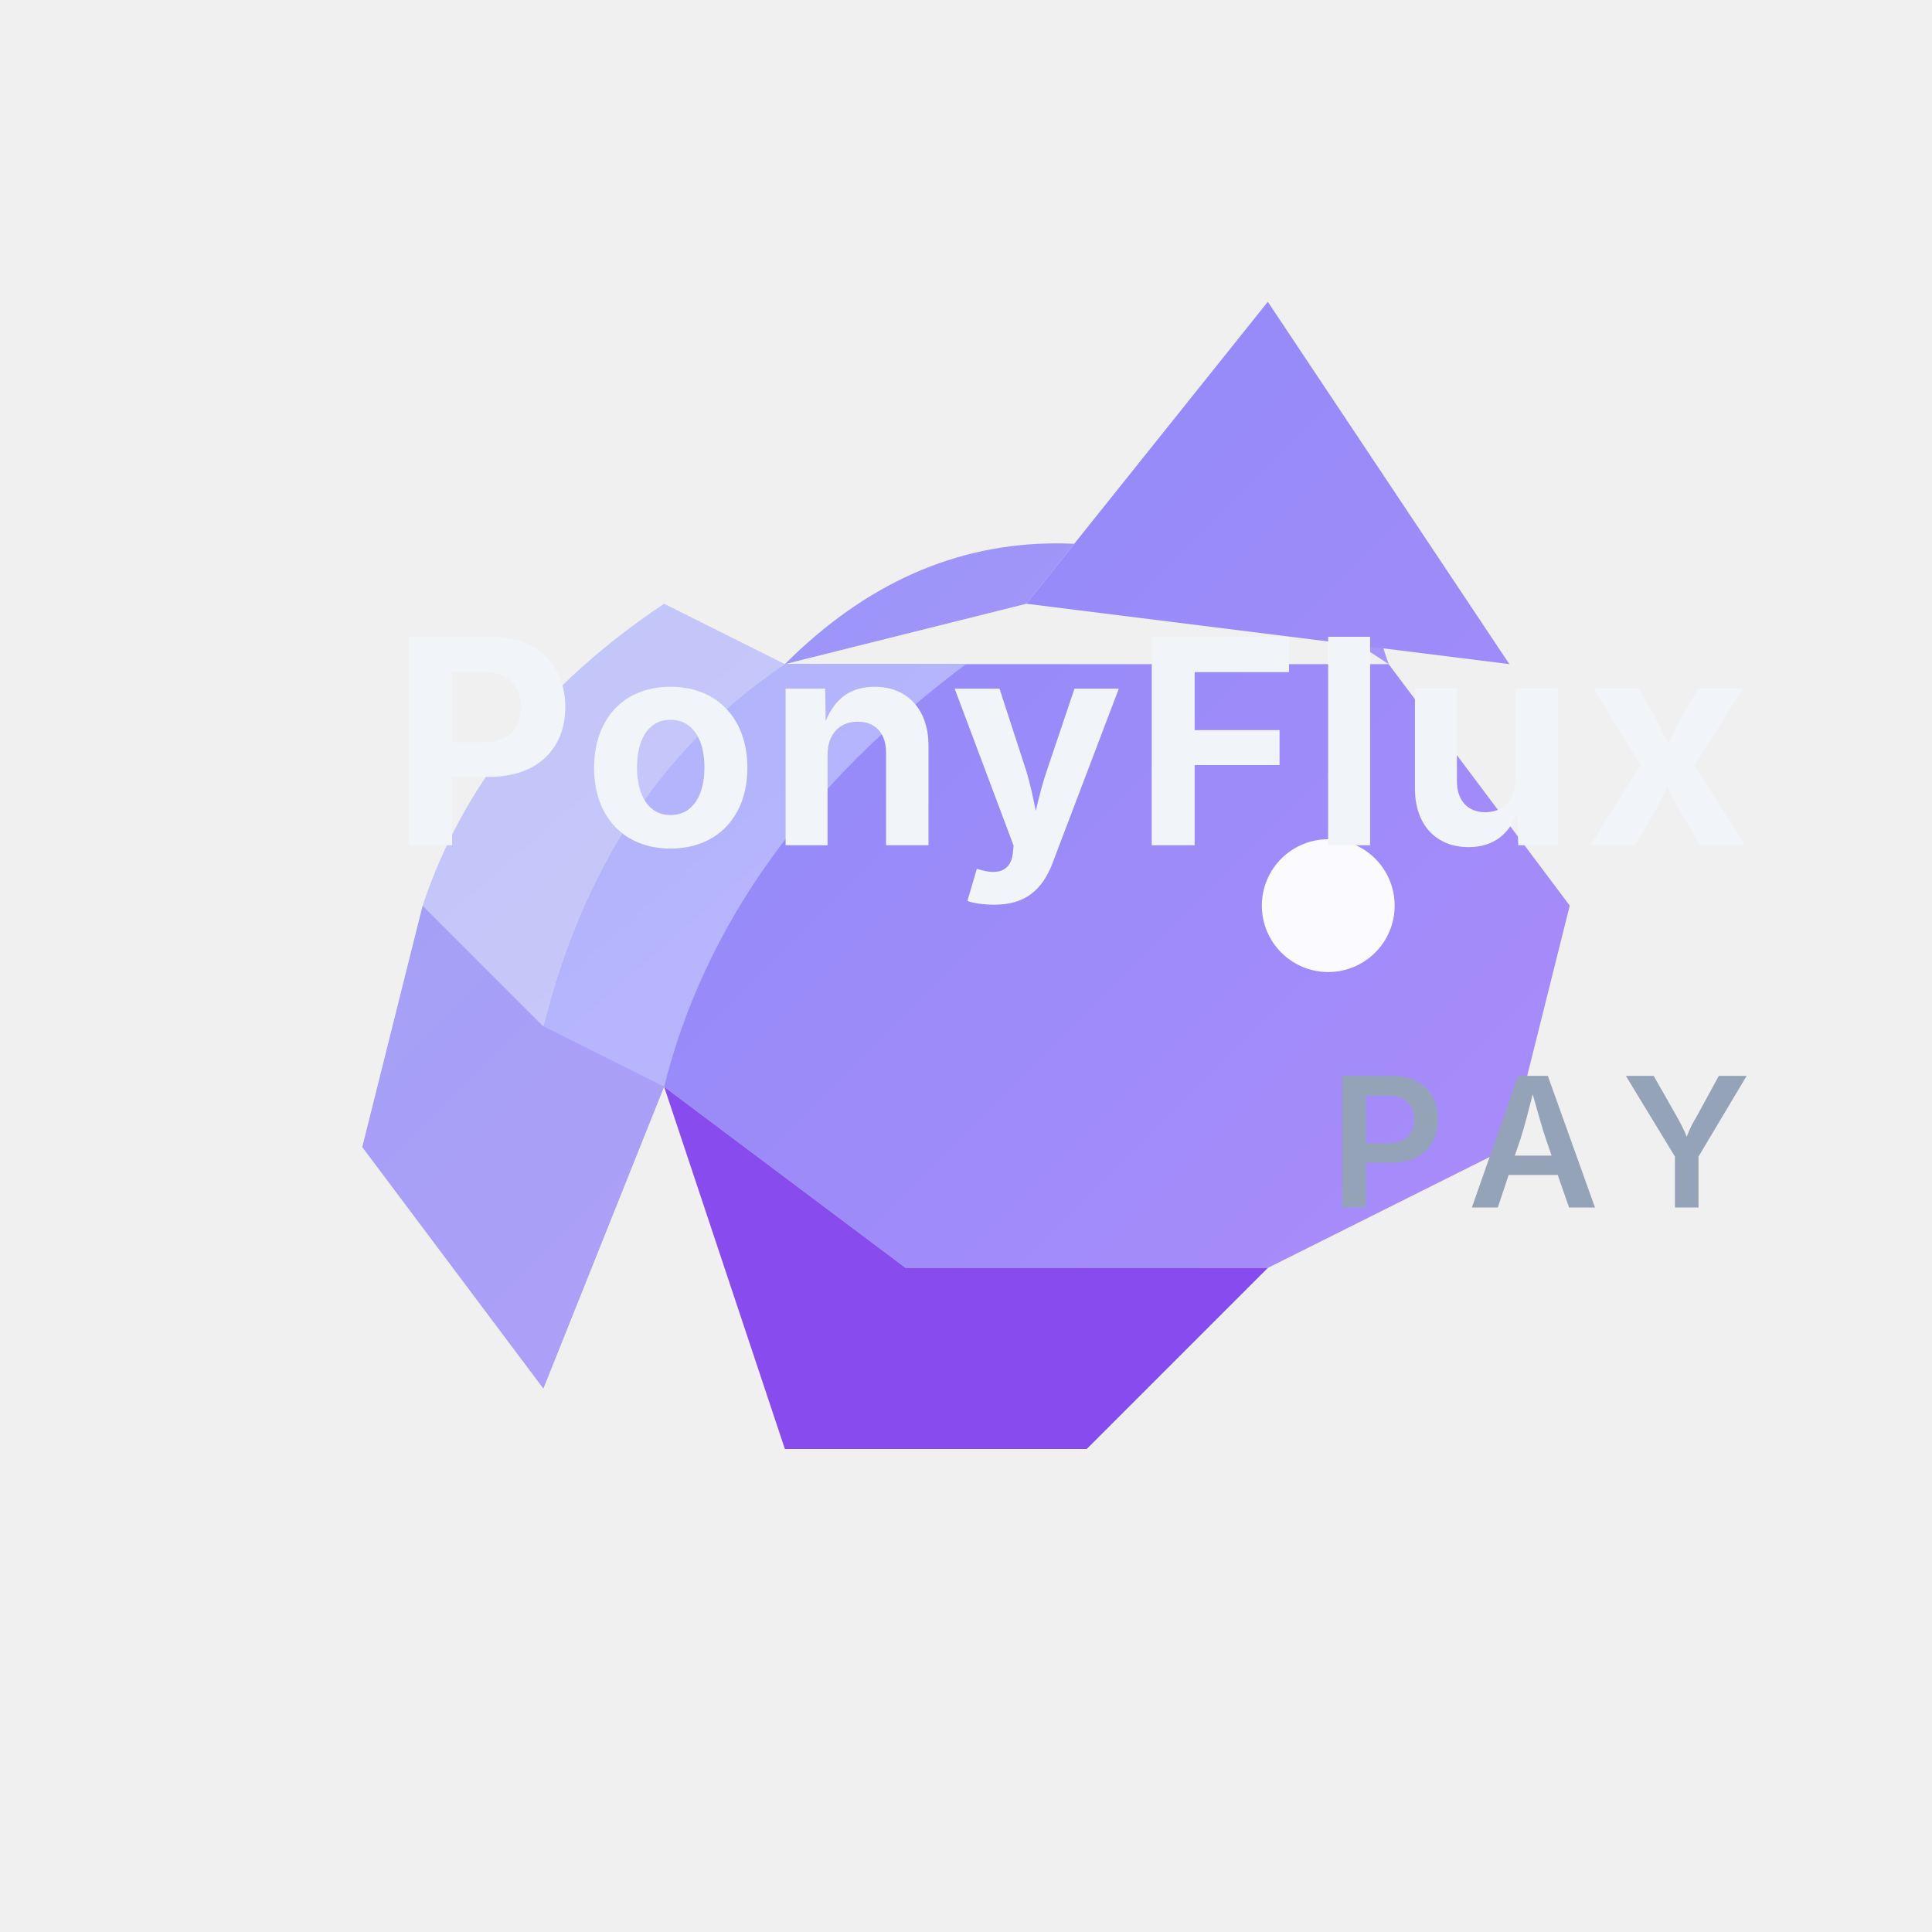
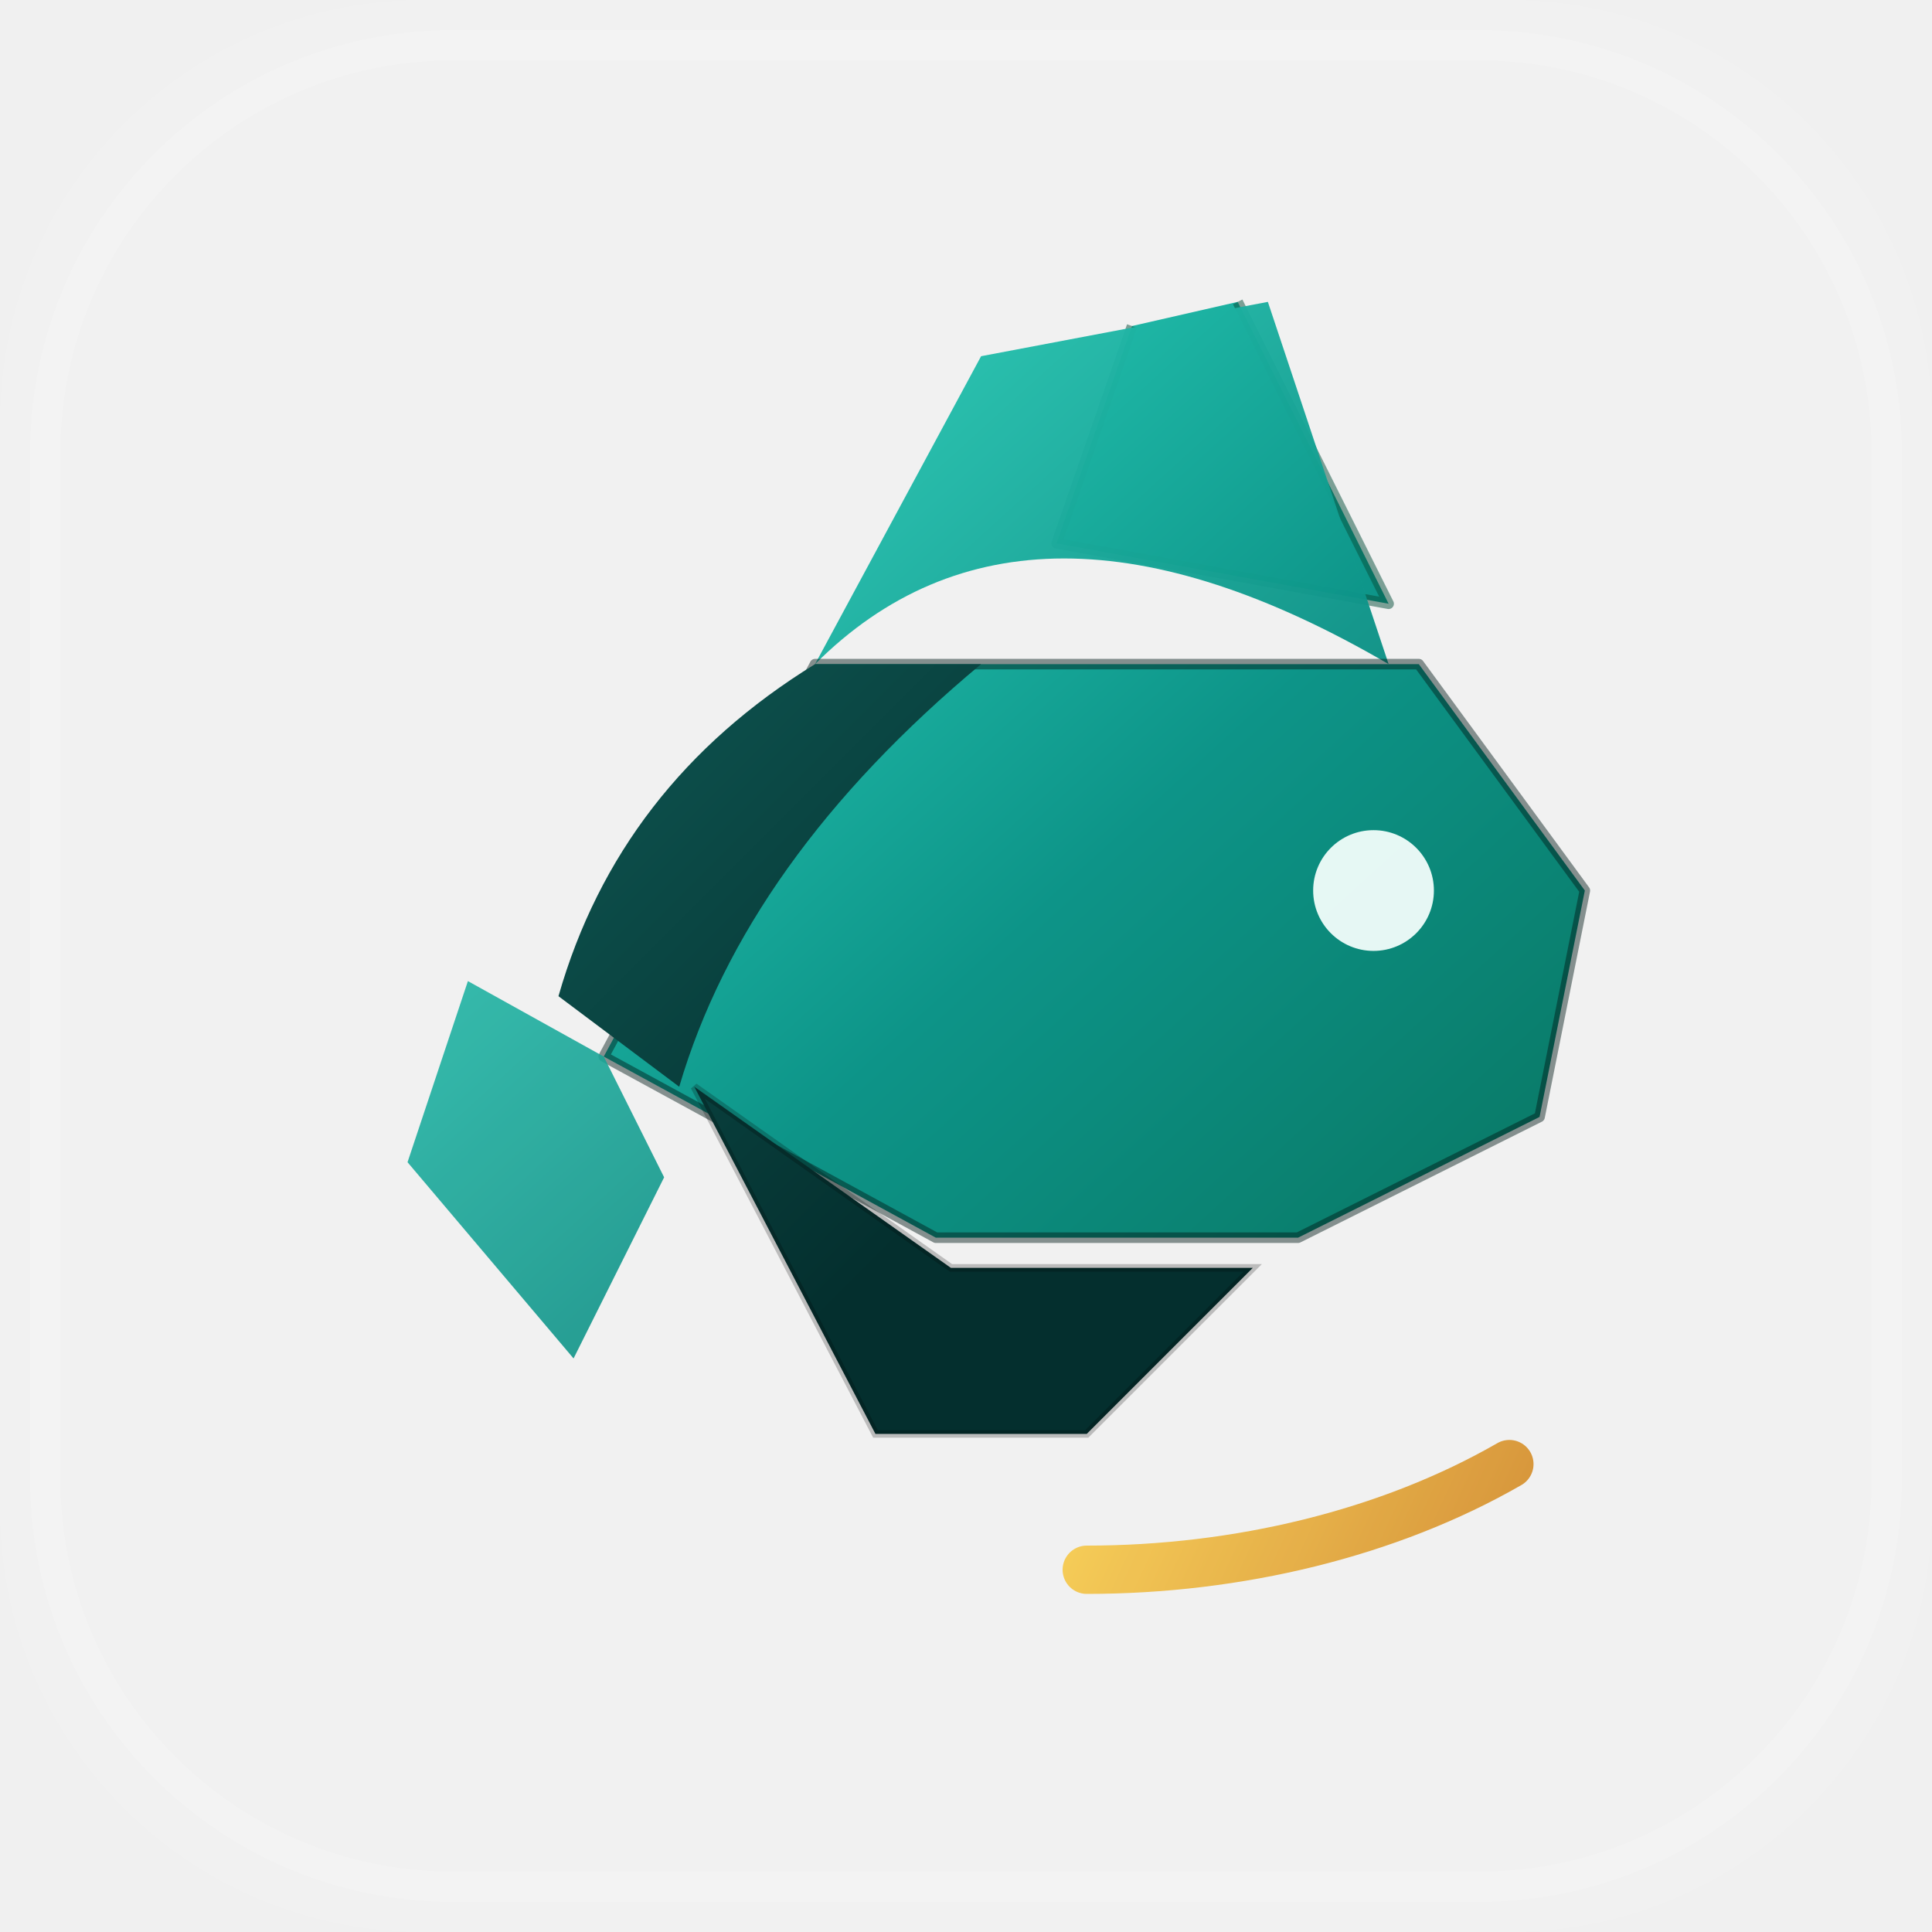
- <svg xmlns="http://www.w3.org/2000/svg" viewBox="0 0 64 64" role="img" aria-label="PonyFlux Pay Logo">
+ <svg xmlns="http://www.w3.org/2000/svg" viewBox="0 0 64 64" fill="none" role="img" aria-label="小马支付">
  <defs>
-     <linearGradient id="pg-dark" x1="0" y1="0" x2="64" y2="64" gradientUnits="userSpaceOnUse">
-       <stop offset="0%" stop-color="#818CF8" />
-       <stop offset="60%" stop-color="#A78BFA" />
-       <stop offset="100%" stop-color="#C084FC" />
+     <linearGradient id="pfd-body" x1="12" y1="8" x2="52" y2="52" gradientUnits="userSpaceOnUse">
+       <stop stop-color="#2dd4bf" />
+       <stop offset="0.4" stop-color="#0d9488" />
+       <stop offset="1" stop-color="#065f46" />
    </linearGradient>
-     <linearGradient id="pg-mane-dark" x1="8" y1="4" x2="36" y2="36" gradientUnits="userSpaceOnUse">
-       <stop offset="0%" stop-color="#A5B4FC" />
-       <stop offset="100%" stop-color="#C4B5FD" />
+     <linearGradient id="pfd-mane" x1="10" y1="14" x2="28" y2="32" gradientUnits="userSpaceOnUse">
+       <stop stop-color="#115e59" />
+       <stop offset="1" stop-color="#042f2e" />
+     </linearGradient>
+     <linearGradient id="pfd-accent" x1="28" y1="44" x2="54" y2="56" gradientUnits="userSpaceOnUse">
+       <stop stop-color="#fcd34d" />
+       <stop offset="1" stop-color="#b45309" />
    </linearGradient>
  </defs>
-   <g transform="translate(4, 6)">
-     <path d="M38 4 L46 16 L30 14 Z" fill="url(#pg-dark)" />
-     <path d="M22 16 Q30 8 42 16 L38 4 L30 14 Z" fill="url(#pg-dark)" opacity="0.9" />
-     <path d="M14 28 L22 16 L42 16 L48 24 L46 32 L38 36 L26 36 L18 30 Z" fill="url(#pg-dark)" />
-     <path d="M18 30 L26 36 L38 36 L32 42 L22 42 Z" fill="#7C3AED" opacity="0.9" />
-     <circle cx="40" cy="24" r="2.2" fill="white" opacity="0.95" />
-     <path d="M22 16 Q16 20 14 28 L18 30 Q20 22 28 16 Z" fill="url(#pg-mane-dark)" />
-     <path d="M18 14 Q12 18 10 24 L14 28 Q16 20 22 16 Z" fill="url(#pg-mane-dark)" opacity="0.7" />
-     <path d="M14 28 L10 24 L8 32 L14 40 L18 30 Z" fill="url(#pg-dark)" opacity="0.8" />
+   <rect width="64" height="64" rx="14" fill="rgba(255,255,255,0.06)" />
+   <rect x="1.5" y="1.5" width="61" height="61" rx="13.5" stroke="rgba(255,255,255,0.16)" stroke-width="1" />
+   <g transform="translate(5,6)">
+     <path d="M36 4l5 10-11-2 2.5-7.2" fill="url(#pfd-body)" stroke="rgba(6,78,59,0.5)" stroke-width="0.35" stroke-linejoin="round" />
+     <path d="M22 16q7-7 19 0l-4-12-9.5 1.8z" fill="url(#pfd-body)" opacity="0.96" />
+     <path d="M15 29l7-13 20 0 5.5 7.5-1.5 7.5-8 4H26z" fill="url(#pfd-body)" stroke="rgba(2,26,24,0.45)" stroke-width="0.35" stroke-linejoin="round" />
+     <path d="M18 30l8.5 6h10l-5.5 5.5H24z" fill="url(#pfd-mane)" stroke="rgba(0,0,0,0.22)" stroke-width="0.25" />
+     <circle cx="40.5" cy="23.5" r="2" fill="#f0fdfa" opacity="0.95" />
+     <path d="M22 16q-6.5 4-8.5 11l4 3q2.2-7.5 10-14z" fill="url(#pfd-mane)" />
+     <path d="M15 29l-4.5-2.5-2 6 5.5 6.5 3-6z" fill="url(#pfd-body)" opacity="0.88" />
+     <path d="M31 46c5 0 10-1.2 14-3.5" stroke="url(#pfd-accent)" stroke-width="1.6" stroke-linecap="round" opacity="0.9" />
  </g>
-   <text x="58" y="28" font-family="'Inter','DM Sans','Segoe UI',system-ui,sans-serif" font-weight="700" font-size="9.5" fill="#F1F5F9" text-anchor="end" letter-spacing="0.3">PonyFlux</text>
-   <text x="58" y="40" font-family="'Inter','DM Sans','Segoe UI',system-ui,sans-serif" font-weight="600" font-size="6" fill="#94A3B8" text-anchor="end" letter-spacing="1.2">PAY</text>
</svg>
